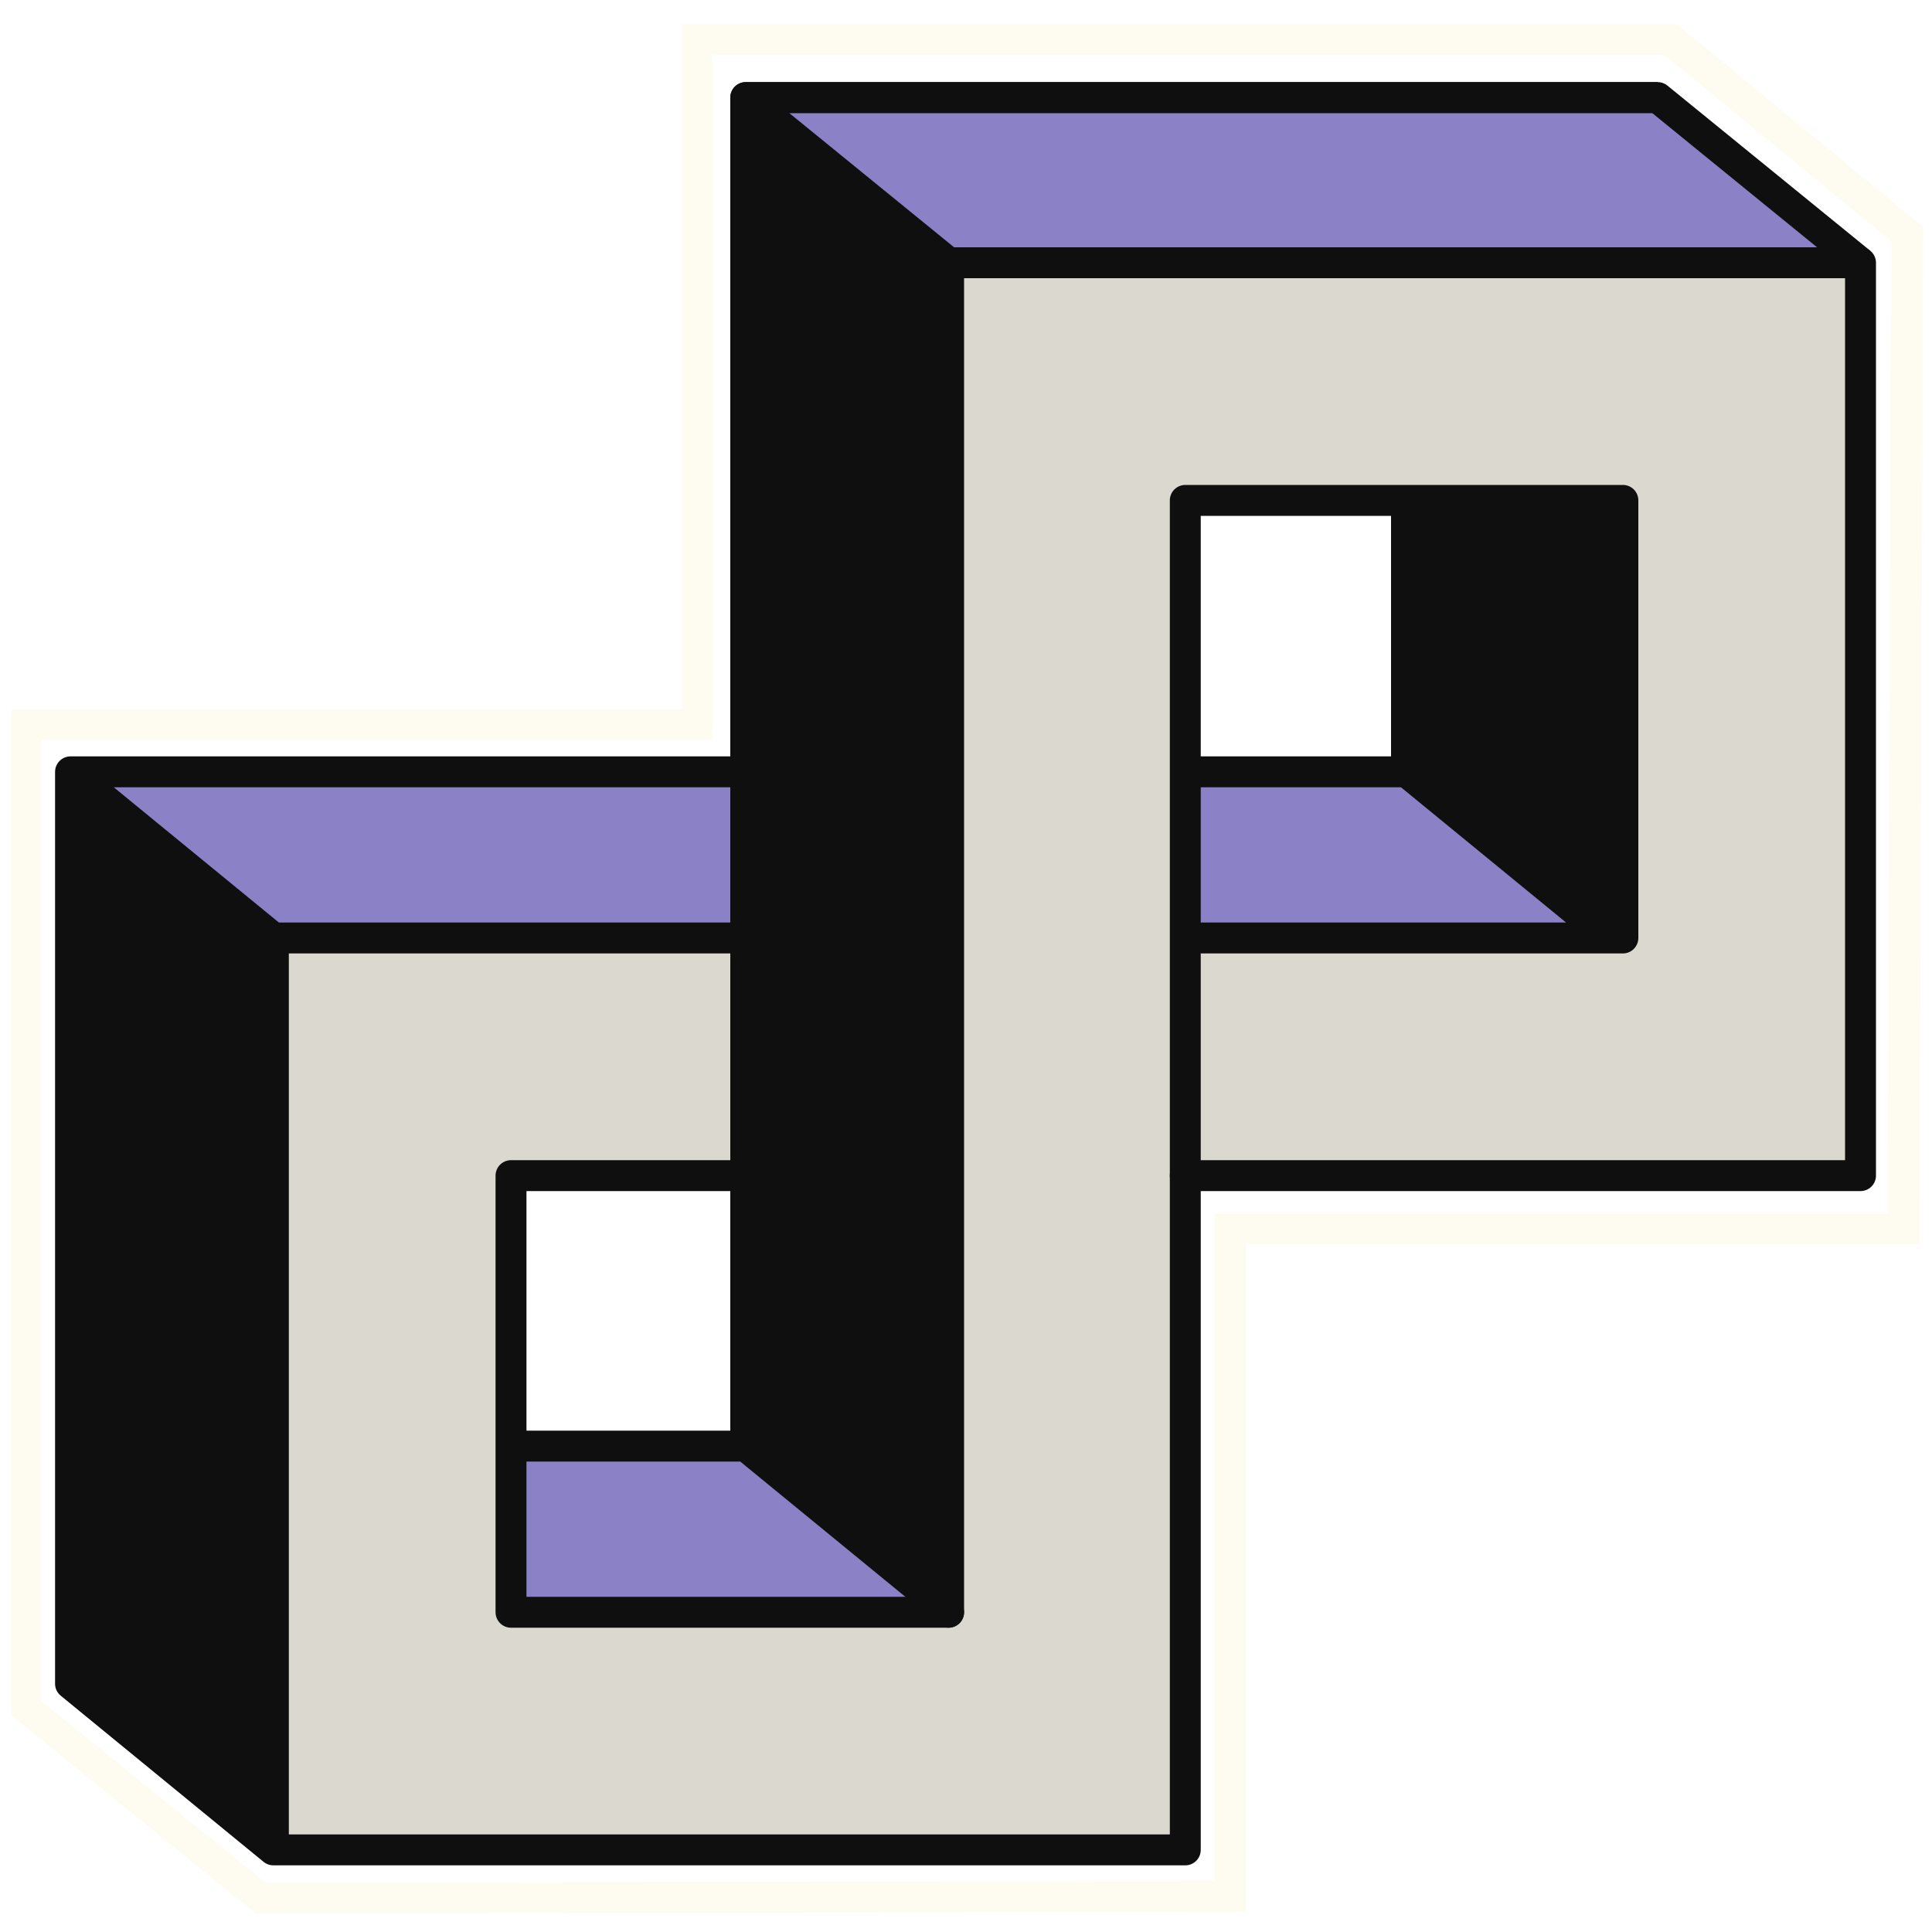
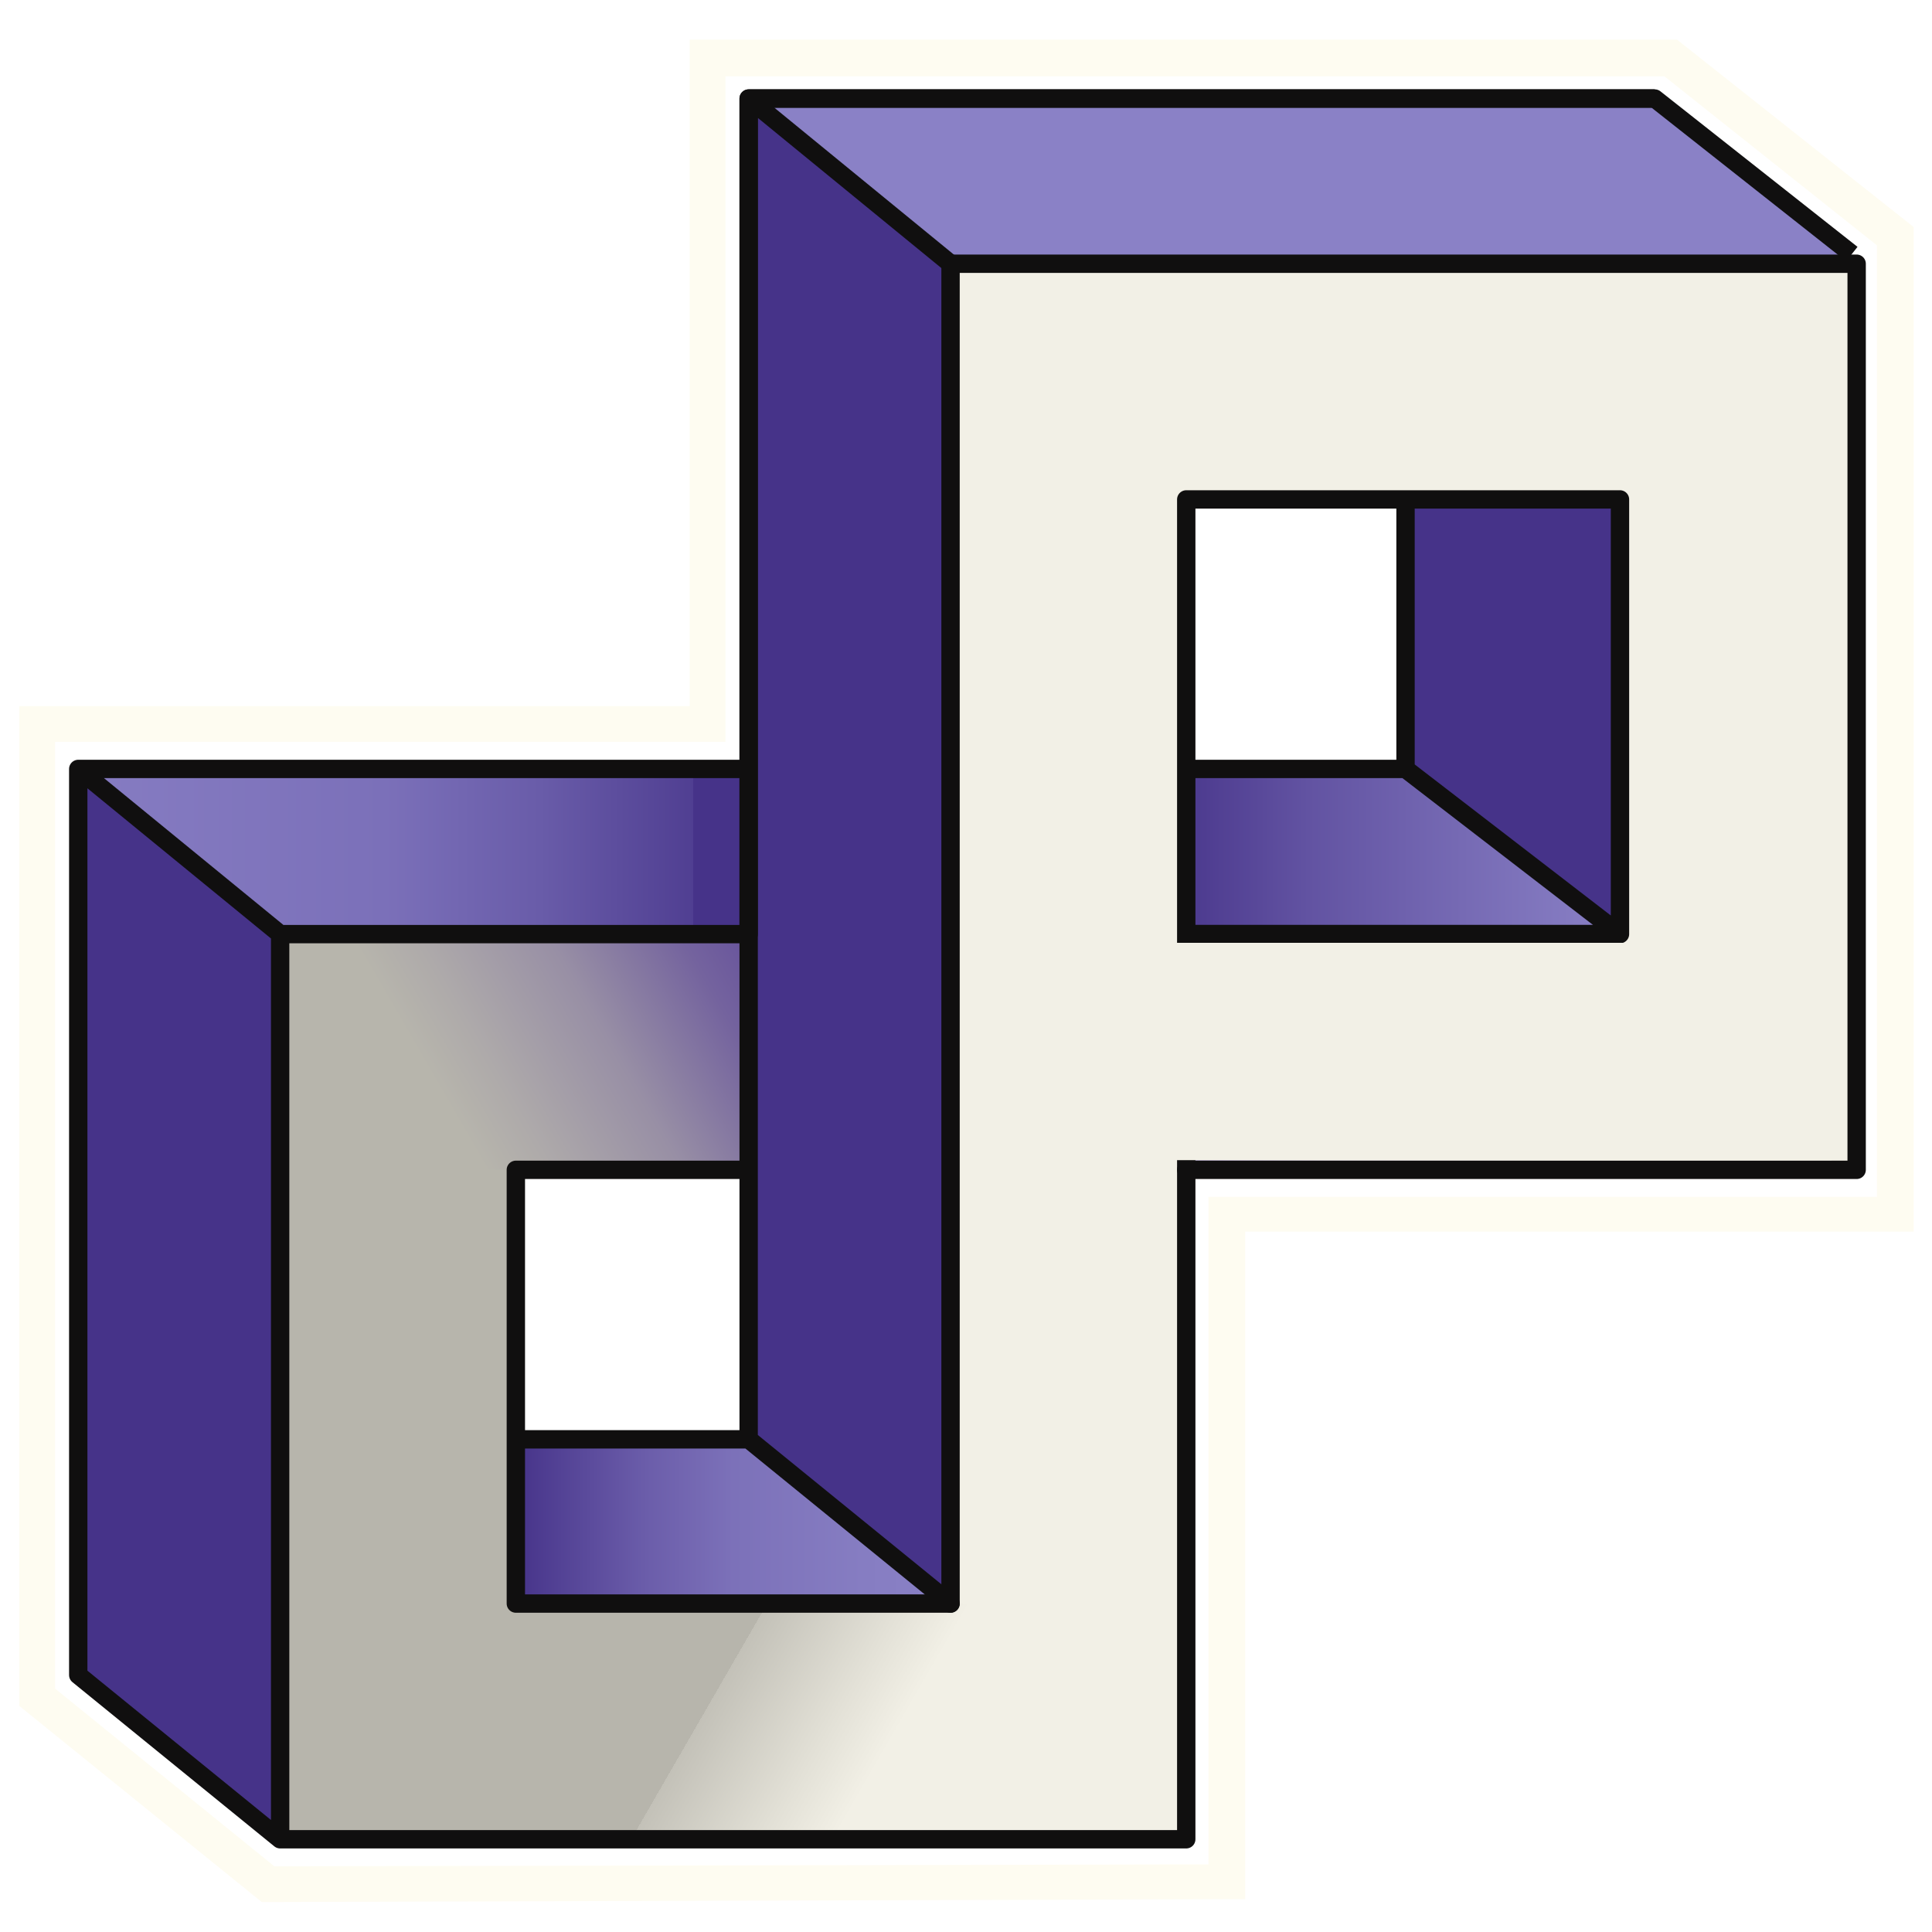
- <svg xmlns="http://www.w3.org/2000/svg" id="Layer_2" version="1.1" viewBox="0 0 200 200">
+ <svg xmlns="http://www.w3.org/2000/svg" version="1.1" viewBox="0 0 200 200">
  <defs>
    <style>
      .st0 {
-         fill: #100f0f;
+         fill: #463389;
      }

      .st1 {
+         fill: url(#linear-gradient2);
+       }
+ 
+       .st2 {
        stroke-width: 3.2px;
      }

-       .st1, .st2 {
+       .st2, .st3, .st4 {
        fill: none;
        stroke: #100f0f;
        stroke-linejoin: round;
      }

+       .st5, .st6 {
+         fill: #100f0f;
+       }
+ 
+       .st7 {
+         fill: url(#linear-gradient1);
+       }
+ 
      .st3 {
+         stroke-width: 1.9px;
+       }
+ 
+       .st8 {
        fill: #dad8cf;
      }

-       .st4 {
+       .st9 {
        fill: #8a81c6;
      }

-       .st5 {
+       .st10 {
+         fill: #f2f0e6;
+       }
+ 
+       .st11 {
+         fill: #b7b5ac;
+       }
+ 
+       .st4 {
+         stroke-width: 1.9px;
+       }
+ 
+       .st12 {
+         fill: url(#linear-gradient4);
+       }
+ 
+       .st6 {
+         stroke: #000;
+         stroke-miterlimit: 10;
+       }
+ 
+       .st13 {
+         fill: url(#linear-gradient3);
+       }
+ 
+       .st14 {
        fill: #fefcf1;
      }

-       .st2 {
-         stroke-width: 1.9px;
+       .st15 {
+         display: none;
+       }
+ 
+       .st16 {
+         fill: url(#linear-gradient);
      }
    </style>
+     <linearGradient id="linear-gradient" x1="8.1" y1="88.1" x2="167.3" y2="88.1" gradientUnits="userSpaceOnUse">
+       <stop offset="0" stop-color="#8a81c6" />
+       <stop offset="0" stop-color="#867cc2" />
+       <stop offset=".2" stop-color="#7b70b9" />
+       <stop offset=".3" stop-color="#695ca9" />
+       <stop offset=".4" stop-color="#503f92" />
+       <stop offset=".4" stop-color="#463389" />
+       <stop offset=".7" stop-color="#463389" />
+       <stop offset=".8" stop-color="#6253a2" />
+       <stop offset="1" stop-color="#8a81c6" />
+     </linearGradient>
+     <linearGradient id="linear-gradient1" x1="123.1" y1="96.1" x2="176.5" y2="126.9" gradientUnits="userSpaceOnUse">
+       <stop offset="0" stop-color="#5c459a" />
+       <stop offset=".1" stop-color="#7e6cab" />
+       <stop offset=".2" stop-color="#a194bd" />
+       <stop offset=".3" stop-color="#beb5cc" />
+       <stop offset=".4" stop-color="#d5cfd7" />
+       <stop offset=".6" stop-color="#e5e1df" />
+       <stop offset=".7" stop-color="#eeece4" />
+       <stop offset=".8" stop-color="#f2f0e6" />
+     </linearGradient>
+     <linearGradient id="linear-gradient2" x1="38.1" y1="123.7" x2="89.3" y2="94.1" gradientUnits="userSpaceOnUse">
+       <stop offset=".2" stop-color="#b7b5ac" />
+       <stop offset=".3" stop-color="#aeaaaa" />
+       <stop offset=".5" stop-color="#988fa5" />
+       <stop offset=".7" stop-color="#74639e" />
+       <stop offset=".9" stop-color="#5c459a" />
+     </linearGradient>
+     <linearGradient id="linear-gradient3" x1="46.1" y1="163.1" x2="98.6" y2="193.4" gradientUnits="userSpaceOnUse">
+       <stop offset=".5" stop-color="#b7b5ac" />
+       <stop offset=".5" stop-color="#c3c1b8" />
+       <stop offset=".7" stop-color="#e3e1d7" />
+       <stop offset=".8" stop-color="#f2f0e6" />
+     </linearGradient>
+     <linearGradient id="linear-gradient4" x1="53.4" y1="157.5" x2="98.4" y2="157.5" gradientUnits="userSpaceOnUse">
+       <stop offset="0" stop-color="#463389" />
+       <stop offset=".1" stop-color="#534295" />
+       <stop offset=".3" stop-color="#6b5daa" />
+       <stop offset=".5" stop-color="#7c71b9" />
+       <stop offset=".8" stop-color="#867dc2" />
+       <stop offset="1" stop-color="#8a81c6" />
+     </linearGradient>
  </defs>
-   <g id="Layer_21" data-name="Layer_2">
-     <polygon class="st4" points="7.3 79.9 28.3 97.1 166.6 97.1 145.6 79.9 7.3 79.9" />
-     <path class="st3" d="M98.2,27.2v139.7h-45.3v-45.3h25l-.8-24.6H28.3v94.4h94.4v-69.8h69.8V27.2h-94.4,0ZM168,97.1h-45.3v-45.3h45.3v45.3Z" />
-     <path class="st3" d="M122.7,148.1v-26.4h69.8V27.2h-93.9l-.2,120.9h24.3ZM168,97.1h-45.3v-45.3h45.3v45.3Z" />
-     <polygon class="st4" points="192.6 27.2 171.6 10.1 77.2 10.1 98.2 27.2 192.6 27.2" />
-     <polygon class="st0" points="77.2 10.1 77.2 149.7 98.2 166.9 98.2 27.2 77.2 10.1" />
-     <polygon class="st4" points="77.2 149.7 98.2 166.9 52.9 166.9 52.9 149.7 77.2 149.7" />
-     <polygon class="st0" points="7.3 79.9 28.3 97.1 28.3 191.5 7.3 174.3 7.3 79.9" />
-     <polygon class="st0" points="145.6 51.8 168 51.8 168 97.1 145.6 79.9 145.6 51.8" />
-     <polyline class="st1" points="171.6 10.1 77.2 10.1 77.2 79.9 7.3 79.9 7.3 174.3 28.3 191.5 7.3 174.3 7.3 79.9 28.3 97.1 7.3 79.9 77.2 79.9 77.2 97.1 28.3 97.1 28.3 191.5 122.7 191.5 122.7 105.9 122.7 74.4 122.7 65.6 122.7 51.8 168 51.8 168 97.1 122.7 97.1 122.7 79.9 145.6 79.9 166.6 97.1 145.6 79.9 145.6 51.8" />
-     <polyline class="st1" points="52.9 149.7 77.2 149.7 98.2 166.9 77.2 149.7 77.2 10.1 98.2 27.2 77.2 10.1 171.6 10.1 192.6 27.2" />
-     <line class="st2" x1="166.6" y1="97.1" x2="122.7" y2="97.1" />
-     <polyline class="st1" points="77.9 121.7 52.9 121.7 52.9 166.9 98.2 166.9 98.2 130.5 98.2 121.7 98.2 112.9 98.2 27.2 192.6 27.2 192.6 121.7 122.7 121.7 192.6 121.7" />
-     <path class="st5" d="M172.3,5.7l23.5,19.3-.4,100.6h-69.7v69.1l-98.2.2-23.2-18.8v-99.5h69.4V5.7h98.6M173.5,2.5h-102.9v70.9H1.2v104.2l25.3,20.5,102.5-.2v-69.1h69.7l.4-105.3-25.5-21h0Z" />
+   <g id="Layer_4" class="st15">
+     <rect class="st6" x="-22" y="-32" width="243" height="261" />
+   </g>
+   <g id="Layer_2" class="st15">
+     <g id="Layer_21">
+       <polygon class="st9" points="7.3 79.9 28.3 97.1 166.6 97.1 145.6 79.9 7.3 79.9" />
+       <path class="st8" d="M98.2,27.2v139.7h-45.3v-45.3h25l-.8-24.6H28.3v94.4h94.4v-69.8h69.8V27.2h-94.4,0ZM168,97.1h-45.3v-45.3h45.3v45.3Z" />
+       <path class="st8" d="M122.7,148.1v-26.4h69.8V27.2h-93.9l-.2,120.9h24.3ZM168,97.1h-45.3v-45.3h45.3v45.3Z" />
+       <polygon class="st9" points="192.6 27.2 171.6 10.1 77.2 10.1 98.2 27.2 192.6 27.2" />
+       <polygon class="st5" points="77.2 10.1 77.2 149.7 98.2 166.9 98.2 27.2 77.2 10.1" />
+       <polygon class="st9" points="77.2 149.7 98.2 166.9 52.9 166.9 52.9 149.7 77.2 149.7" />
+       <polygon class="st5" points="7.3 79.9 28.3 97.1 28.3 191.5 7.3 174.3 7.3 79.9" />
+       <polygon class="st5" points="145.6 51.8 168 51.8 168 97.1 145.6 79.9 145.6 51.8" />
+       <polyline class="st2" points="171.6 10.1 77.2 10.1 77.2 79.9 7.3 79.9 7.3 174.3 28.3 191.5 7.3 174.3 7.3 79.9 28.3 97.1 7.3 79.9 77.2 79.9 77.2 97.1 28.3 97.1 28.3 191.5 122.7 191.5 122.7 105.9 122.7 74.4 122.7 65.6 122.7 51.8 168 51.8 168 97.1 122.7 97.1 122.7 79.9 145.6 79.9 166.6 97.1 145.6 79.9 145.6 51.8" />
+       <polyline class="st2" points="52.9 149.7 77.2 149.7 98.2 166.9 77.2 149.7 77.2 10.1 98.2 27.2 77.2 10.1 171.6 10.1 192.6 27.2" />
+       <line class="st3" x1="166.6" y1="97.1" x2="122.7" y2="97.1" />
+       <polyline class="st2" points="77.9 121.7 52.9 121.7 52.9 166.9 98.2 166.9 98.2 130.5 98.2 121.7 98.2 112.9 98.2 27.2 192.6 27.2 192.6 121.7 122.7 121.7 192.6 121.7" />
+       <path class="st14" d="M172.3,5.7l23.5,19.3-.4,100.6h-69.7v69.1l-98.2.2-23.2-18.8v-99.5h69.4V5.7h98.6M173.5,2.5h-102.9v70.9H1.2v104.2l25.3,20.5,102.5-.2v-69.1h69.7l.4-105.3-25.5-21h0Z" />
+     </g>
+   </g>
+   <g id="Layer_3">
+     <polygon class="st16" points="8.1 79.6 29 96.7 167.3 96.7 145.5 79.6 8.1 79.6" />
+     <path class="st11" d="M98.4,27.3v138.7h-45v-45h24.8l-.8-24.4H29v93.8h93.8v-69.4h69.4V27.3h-93.8ZM167.7,96.7h-45v-45h45v45Z" />
+     <path class="st10" d="M122.8,190.4v-69.4h69.4V27.3h-93.3l-.5,163.2h24.4ZM167.7,96.7h-45v-45h45v45Z" />
+     <polygon class="st7" points="122.8 96.7 167.7 96.7 179.9 121.1 122.8 121.1 122.8 96.7" />
+     <rect class="st1" x="36.6" y="96.7" width="54.3" height="24.4" />
+     <rect class="st13" x="44.4" y="166" width="55.8" height="24.4" />
+     <polygon class="st9" points="192.2 27.3 171.3 10.2 77.5 10.2 98.4 27.3 192.2 27.3" />
+     <polygon class="st0" points="77.5 10.2 77.5 149 98.4 166 98.4 27.3 77.5 10.2" />
+     <polygon class="st12" points="77.5 149 98.4 166 53.4 166 53.4 149 77.5 149" />
+     <polygon class="st0" points="8.1 79.6 29 96.7 29 190.4 8.1 173.4 8.1 79.6" />
+     <polygon class="st0" points="145.5 51.7 167.7 51.7 167.7 96.7 145.5 79.6 145.5 51.7" />
+     <polyline class="st4" points="171.3 10.2 77.5 10.2 77.5 79.6 8.1 79.6 8.1 173.4 29 190.4 8.1 173.4 8.1 79.6 29 96.7 8.1 79.6 77.5 79.6 77.5 96.7 29 96.7 29 190.4 122.8 190.4 122.8 105.4 122.8 74.2 122.8 65.4 122.8 51.7 167.7 51.7 167.7 96.7 122.8 96.7 122.8 79.6 145.5 79.6 167.7 96.7 145.5 79.6 145.5 51.7" />
+     <polyline class="st4" points="53.4 149 77.5 149 98.4 166 77.5 149 77.5 10.2 98.4 27.3 77.5 10.2 171.3 10.2 191.7 26.3" />
+     <line class="st4" x1="166.3" y1="96.7" x2="122.8" y2="96.7" />
+     <polyline class="st4" points="78.3 121.1 53.4 121.1 53.4 166 98.4 166 98.4 129.8 98.4 121.1 98.4 112.3 98.4 27.3 192.2 27.3 192.2 121.1 122.8 121.1 192.2 121.1" />
+     <rect class="st10" x="118.9" y="97.6" width="70.7" height="22.5" />
+     <path class="st14" d="M172.3,7.9l22,17.5v98.5s-65.4,0-65.4,0h-3.8v69.1l-96.7.2-22.7-18.4v-98h69.4V7.9h97.2M173.6,4.1h-102.2v69H2v103.5l25.1,20.3,101.8-.3v-69.1h69.2V23.5c0,0-24.5-19.4-24.5-19.4h0Z" />
  </g>
</svg>
